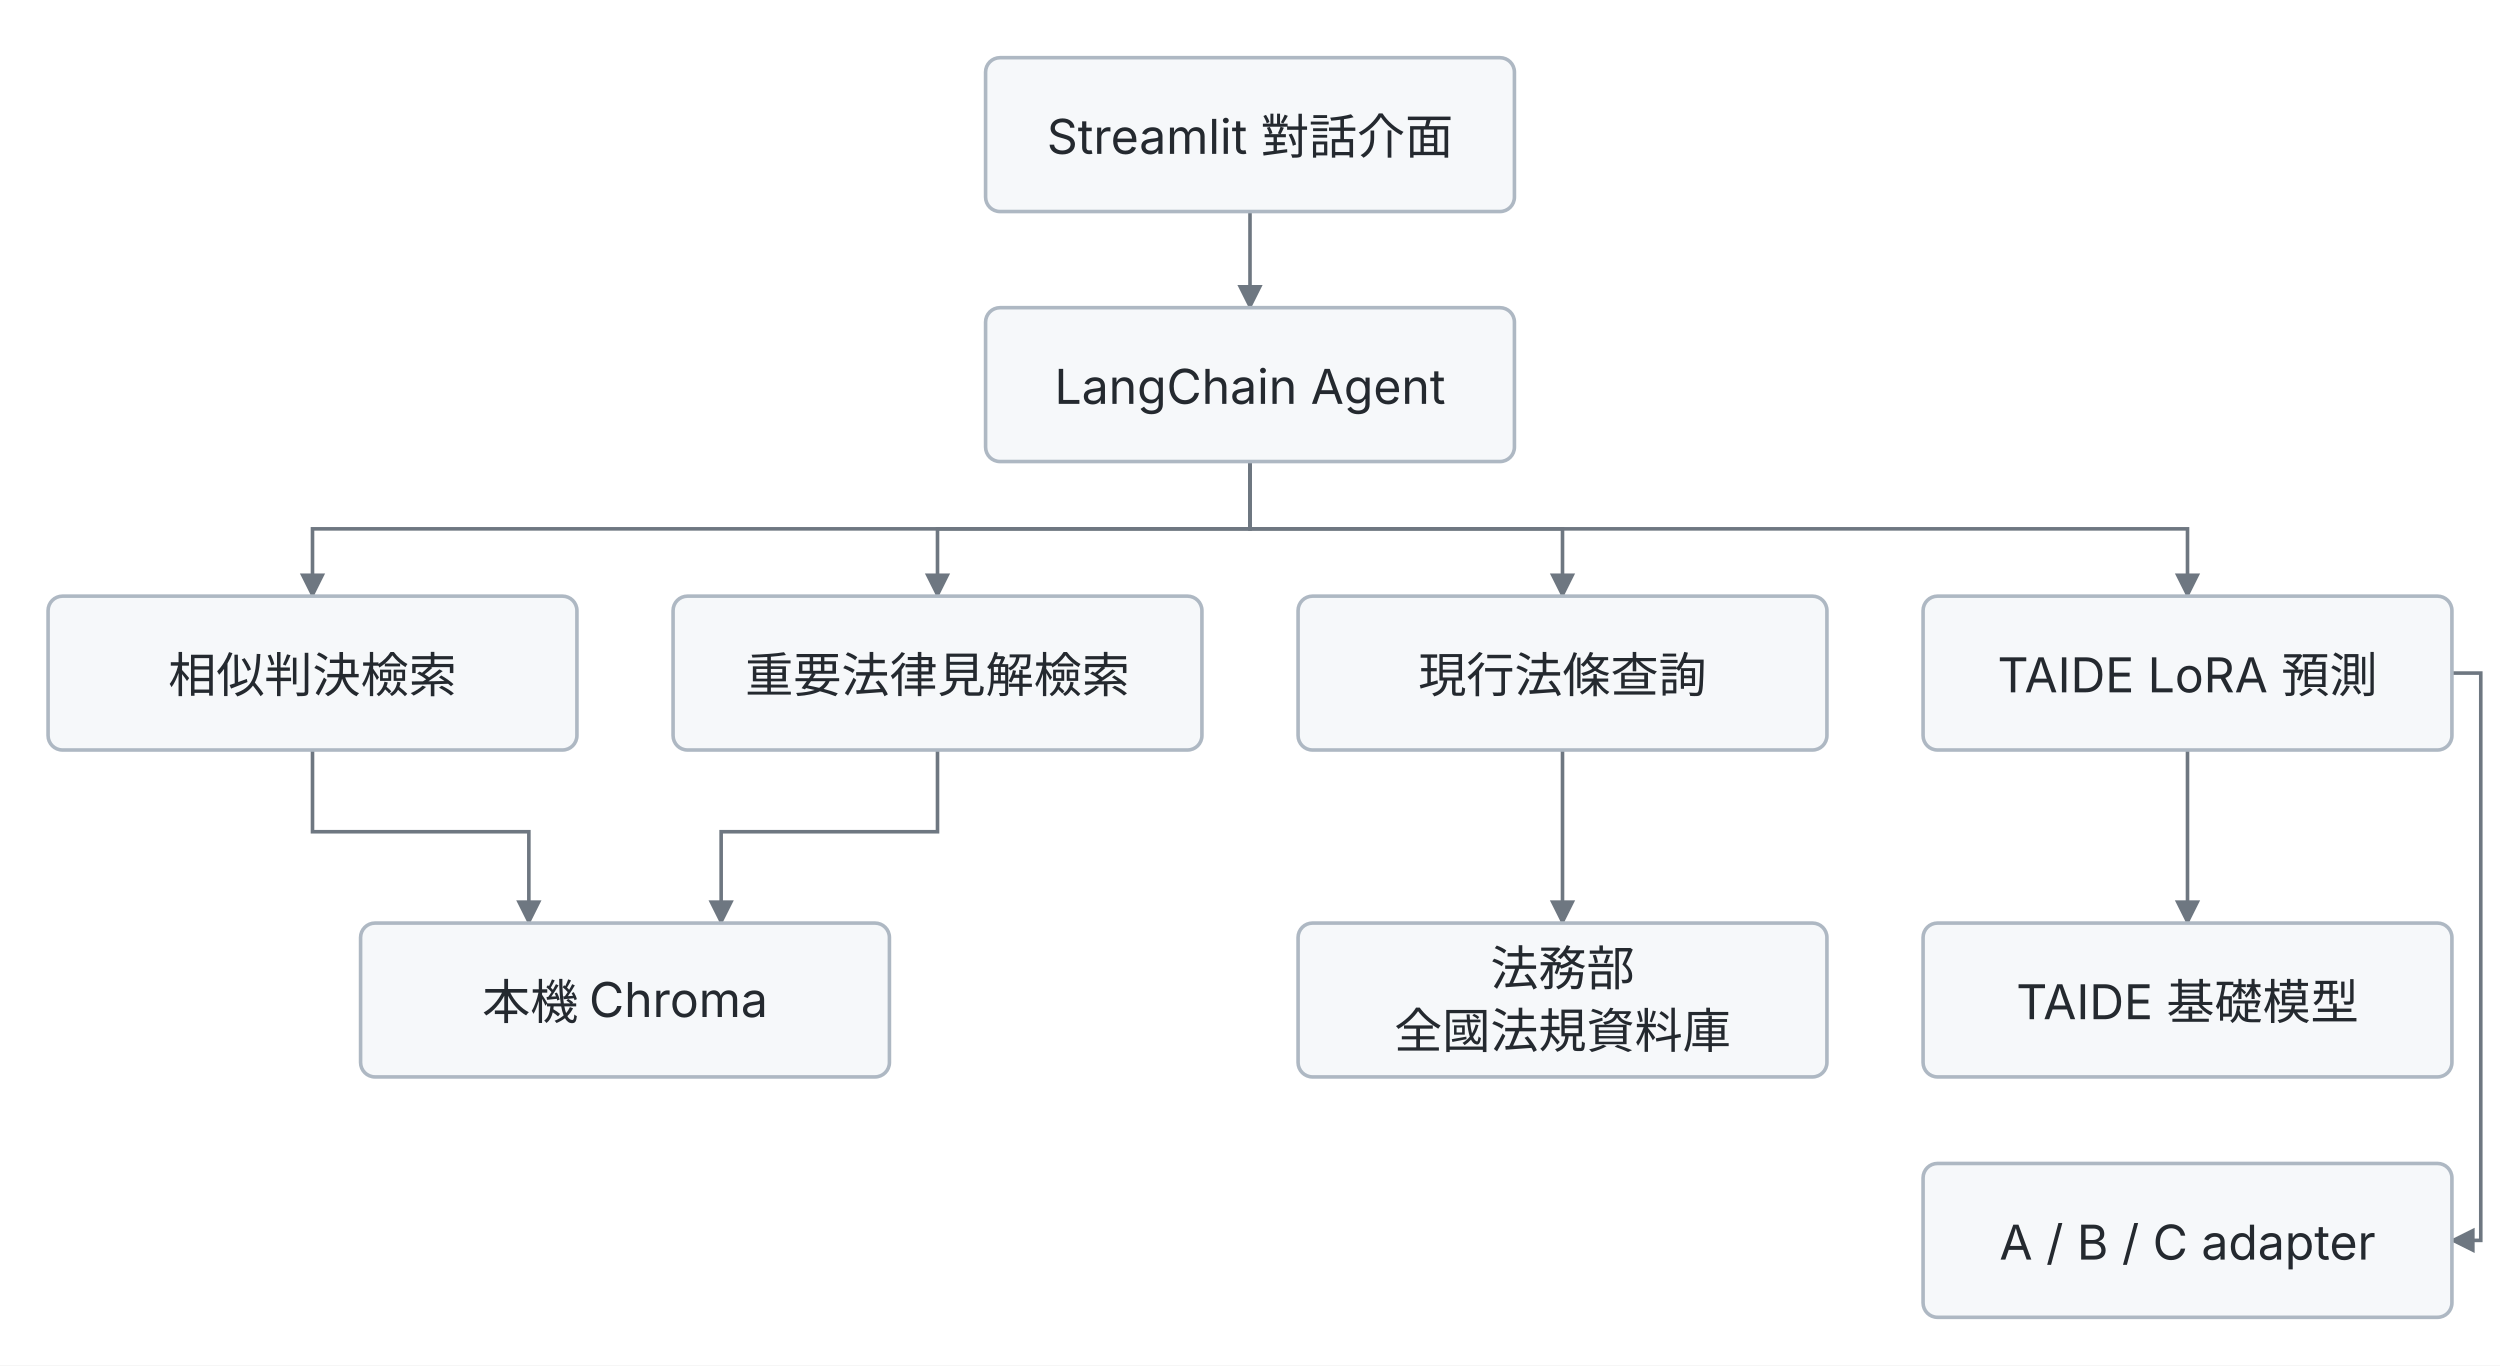
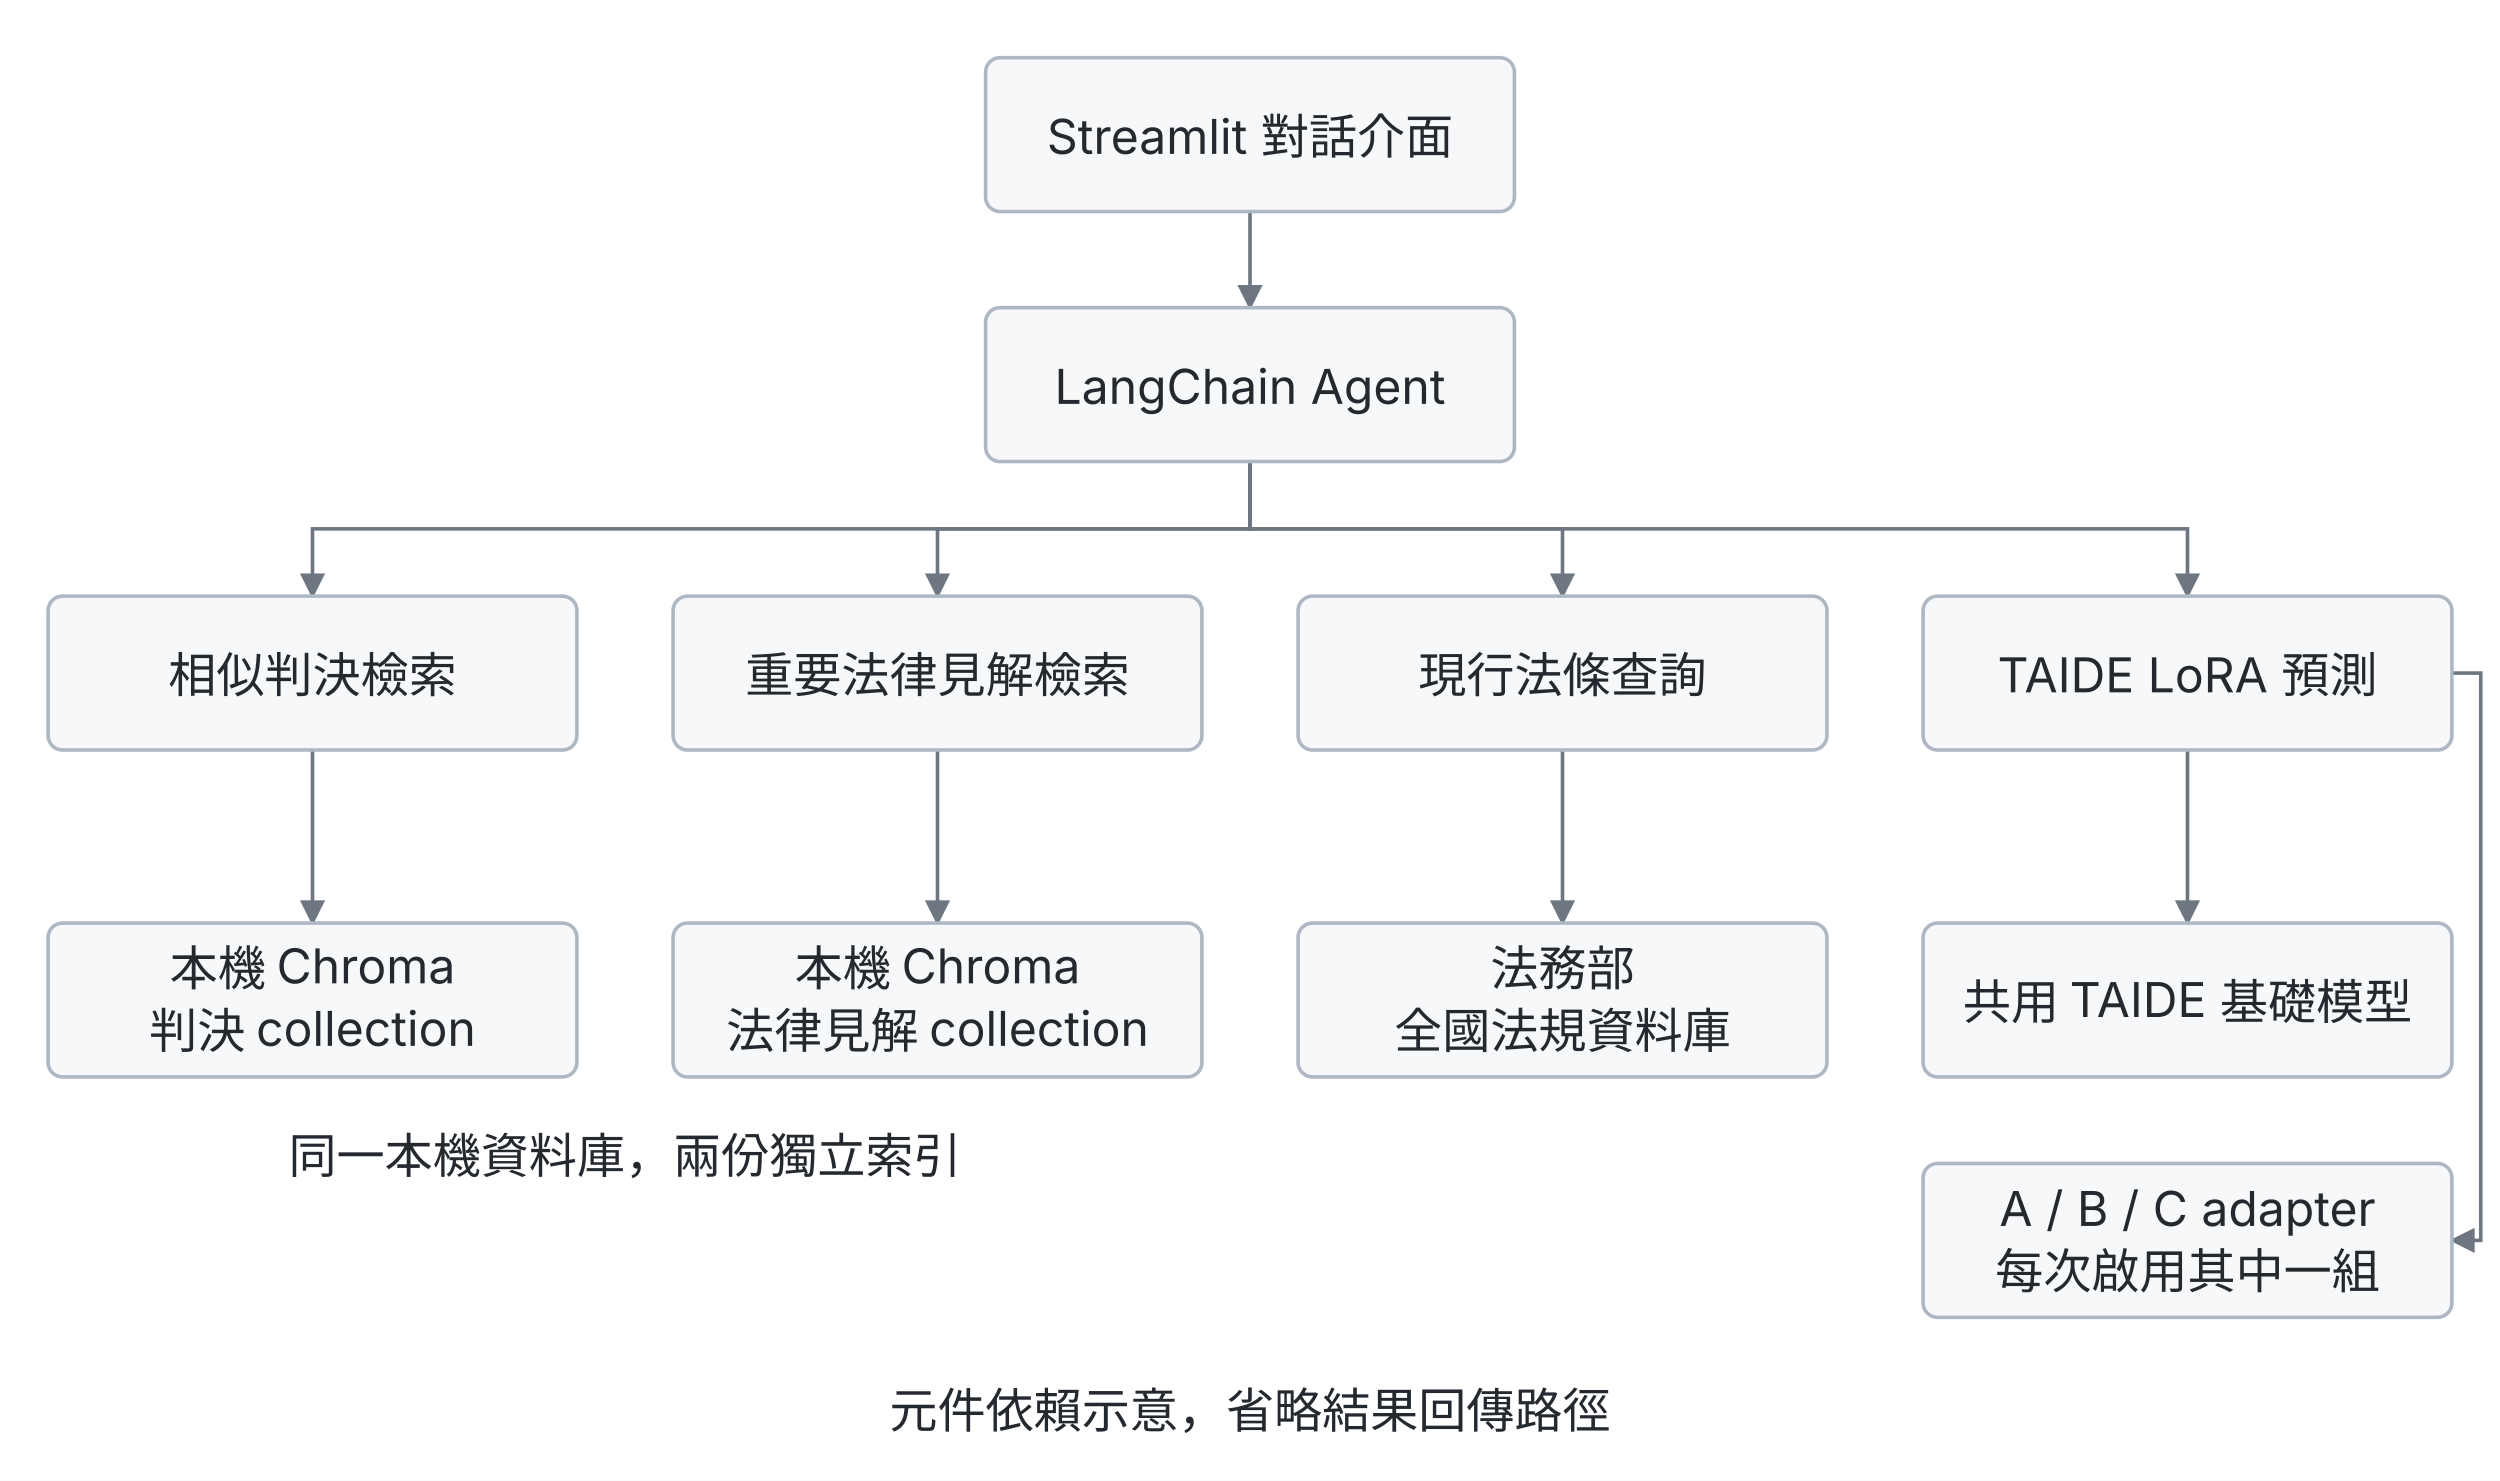
- <svg xmlns="http://www.w3.org/2000/svg" width="1040" height="568" viewBox="0 0 1040 568" role="img" aria-labelledby="title desc">
+ <svg xmlns="http://www.w3.org/2000/svg" width="1040" height="616" viewBox="0 0 1040 616" role="img" aria-labelledby="title desc">
  <defs>
    <marker id="arrow" viewBox="0 0 10 10" refX="9" refY="5" markerWidth="7" markerHeight="7" orient="auto-start-reverse">
      <path d="M 0 0 L 10 5 L 0 10 z" fill="#6e7781" />
    </marker>
    <style>
      .node { fill: #f6f8fa; stroke: #aeb8c3; stroke-width: 1.5; }
      .edge { fill: none; stroke: #6e7781; stroke-width: 1.5; marker-end: url(#arrow); }
      text { font-family: -apple-system, BlinkMacSystemFont, 'Segoe UI', 'Noto Sans TC', 'PingFang TC', sans-serif; font-size: 20px; fill: #24292f; text-anchor: middle; }
    </style>
  </defs>
-   <path fill="#fff" d="M0 0h1040v568H0z" />
+   <path fill="#fff" d="M0 0h1040v616H0z" />
  <g class="edge">
    <path d="M520 88V128" />
    <path d="M520 192V220H130V248" />
    <path d="M520 192V220H390V248" />
    <path d="M520 192V220H650V248" />
    <path d="M520 192V220H910V248" />
-     <path d="M130 312V346H220V384" />
-     <path d="M390 312V346H300V384" />
+     <path d="M130 312V384" />
+     <path d="M390 312V384" />
    <path d="M650 312V384" />
    <path d="M910 312V384" />
    <path d="M1020 280H1032V516H1020" />
  </g>
  <g class="node">
    <rect x="410" y="24" width="220" height="64" rx="6" />
    <rect x="410" y="128" width="220" height="64" rx="6" />
    <rect x="20" y="248" width="220" height="64" rx="6" />
    <rect x="280" y="248" width="220" height="64" rx="6" />
    <rect x="540" y="248" width="220" height="64" rx="6" />
    <rect x="800" y="248" width="220" height="64" rx="6" />
-     <rect x="150" y="384" width="220" height="64" rx="6" />
+     <rect x="20" y="384" width="220" height="64" rx="6" />
+     <rect x="280" y="384" width="220" height="64" rx="6" />
    <rect x="540" y="384" width="220" height="64" rx="6" />
    <rect x="800" y="384" width="220" height="64" rx="6" />
    <rect x="800" y="484" width="220" height="64" rx="6" />
  </g>
  <text x="520" y="64">Streamlit 對話介面</text>
  <text x="520" y="168">LangChain Agent</text>
  <text x="130" y="288">相似判決檢索</text>
  <text x="390" y="288">重要法律見解檢索</text>
  <text x="650" y="288">現行法條查詢</text>
  <text x="910" y="288">TAIDE LoRA 預測</text>
-   <text x="260" y="424">本機 Chroma</text>
+   <text x="130" y="410">本機 Chroma<tspan x="130" dy="26">判決 collection</tspan>
+   </text>
+   <text x="390" y="410">本機 Chroma<tspan x="390" dy="26">法律見解 collection</tspan>
+   </text>
+   <text x="260" y="488">同一本機資料庫，兩份獨立索引</text>
  <text x="650" y="410">法務部<tspan x="650" dy="26">全國法規資料庫</tspan>
  </text>
-   <text x="910" y="424">TAIDE 基礎模型</text>
-   <text x="910" y="524">A / B / C adapter</text>
+   <text x="910" y="424">共用 TAIDE 基礎模型</text>
+   <text x="910" y="510">A / B / C adapter<tspan x="910" dy="26">每次啟用其中一組</tspan>
+   </text>
+   <text x="520" y="594">元件依賴示意，省略結果回傳路徑</text>
</svg>
